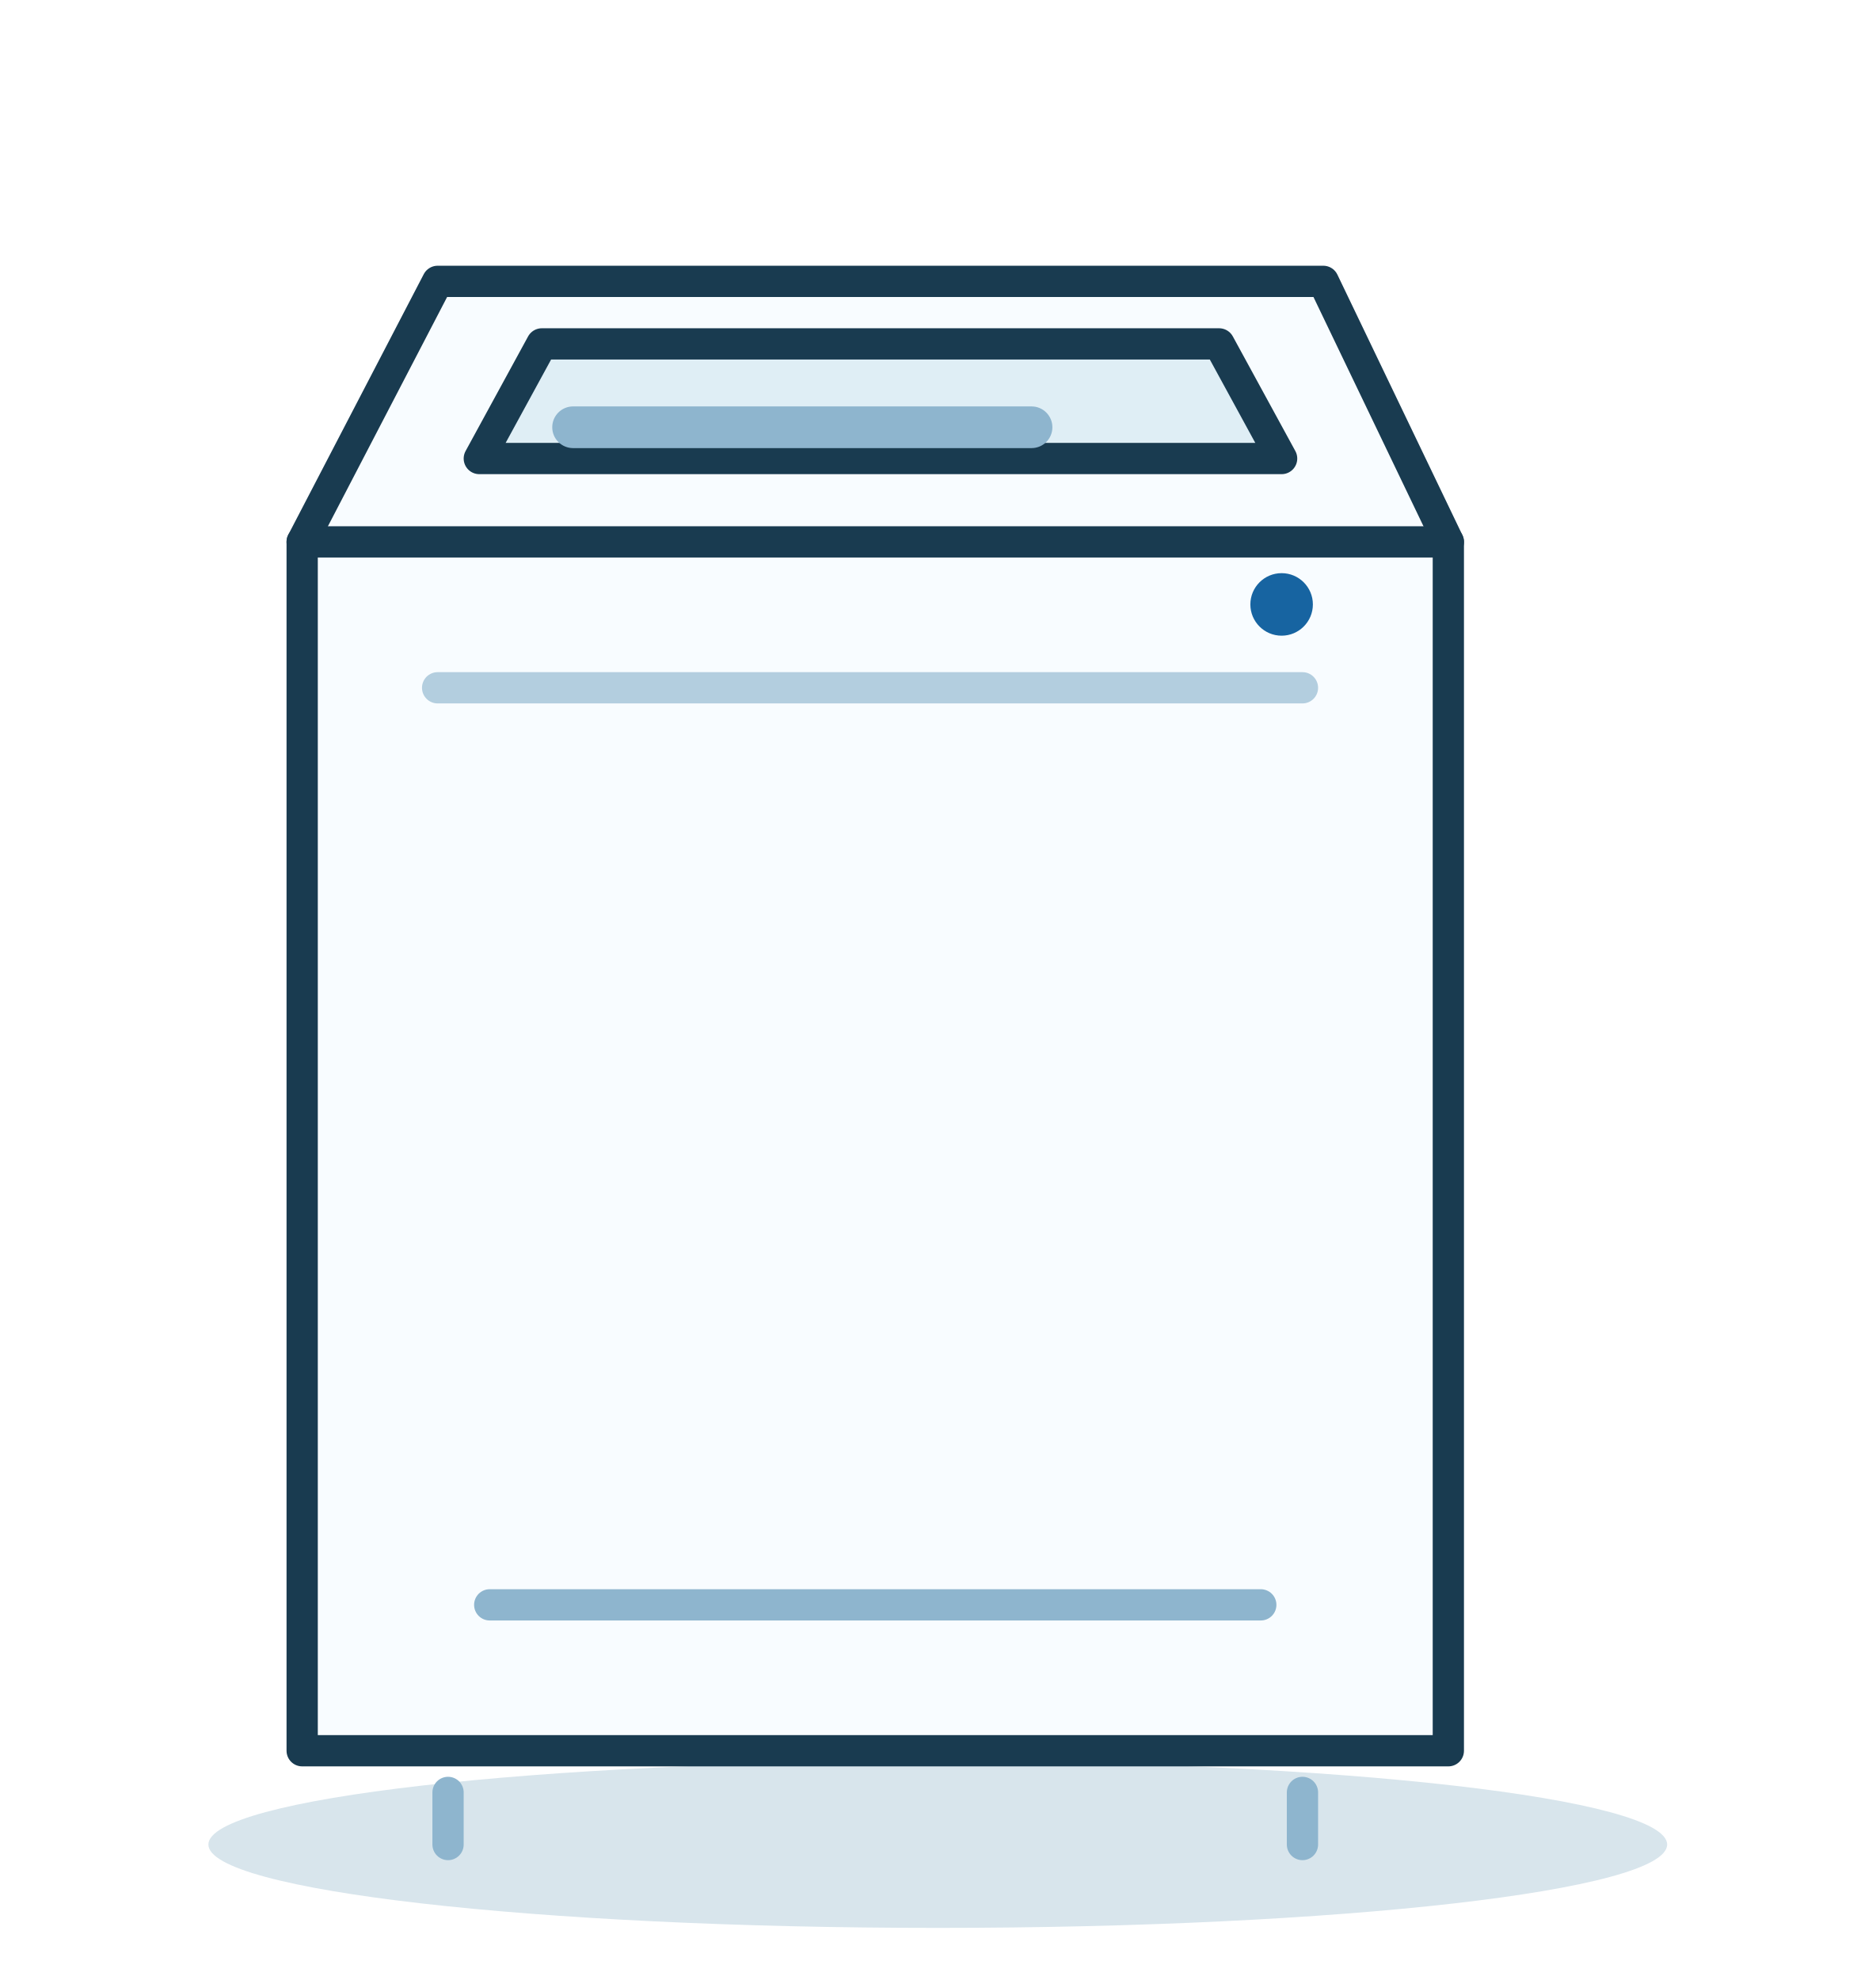
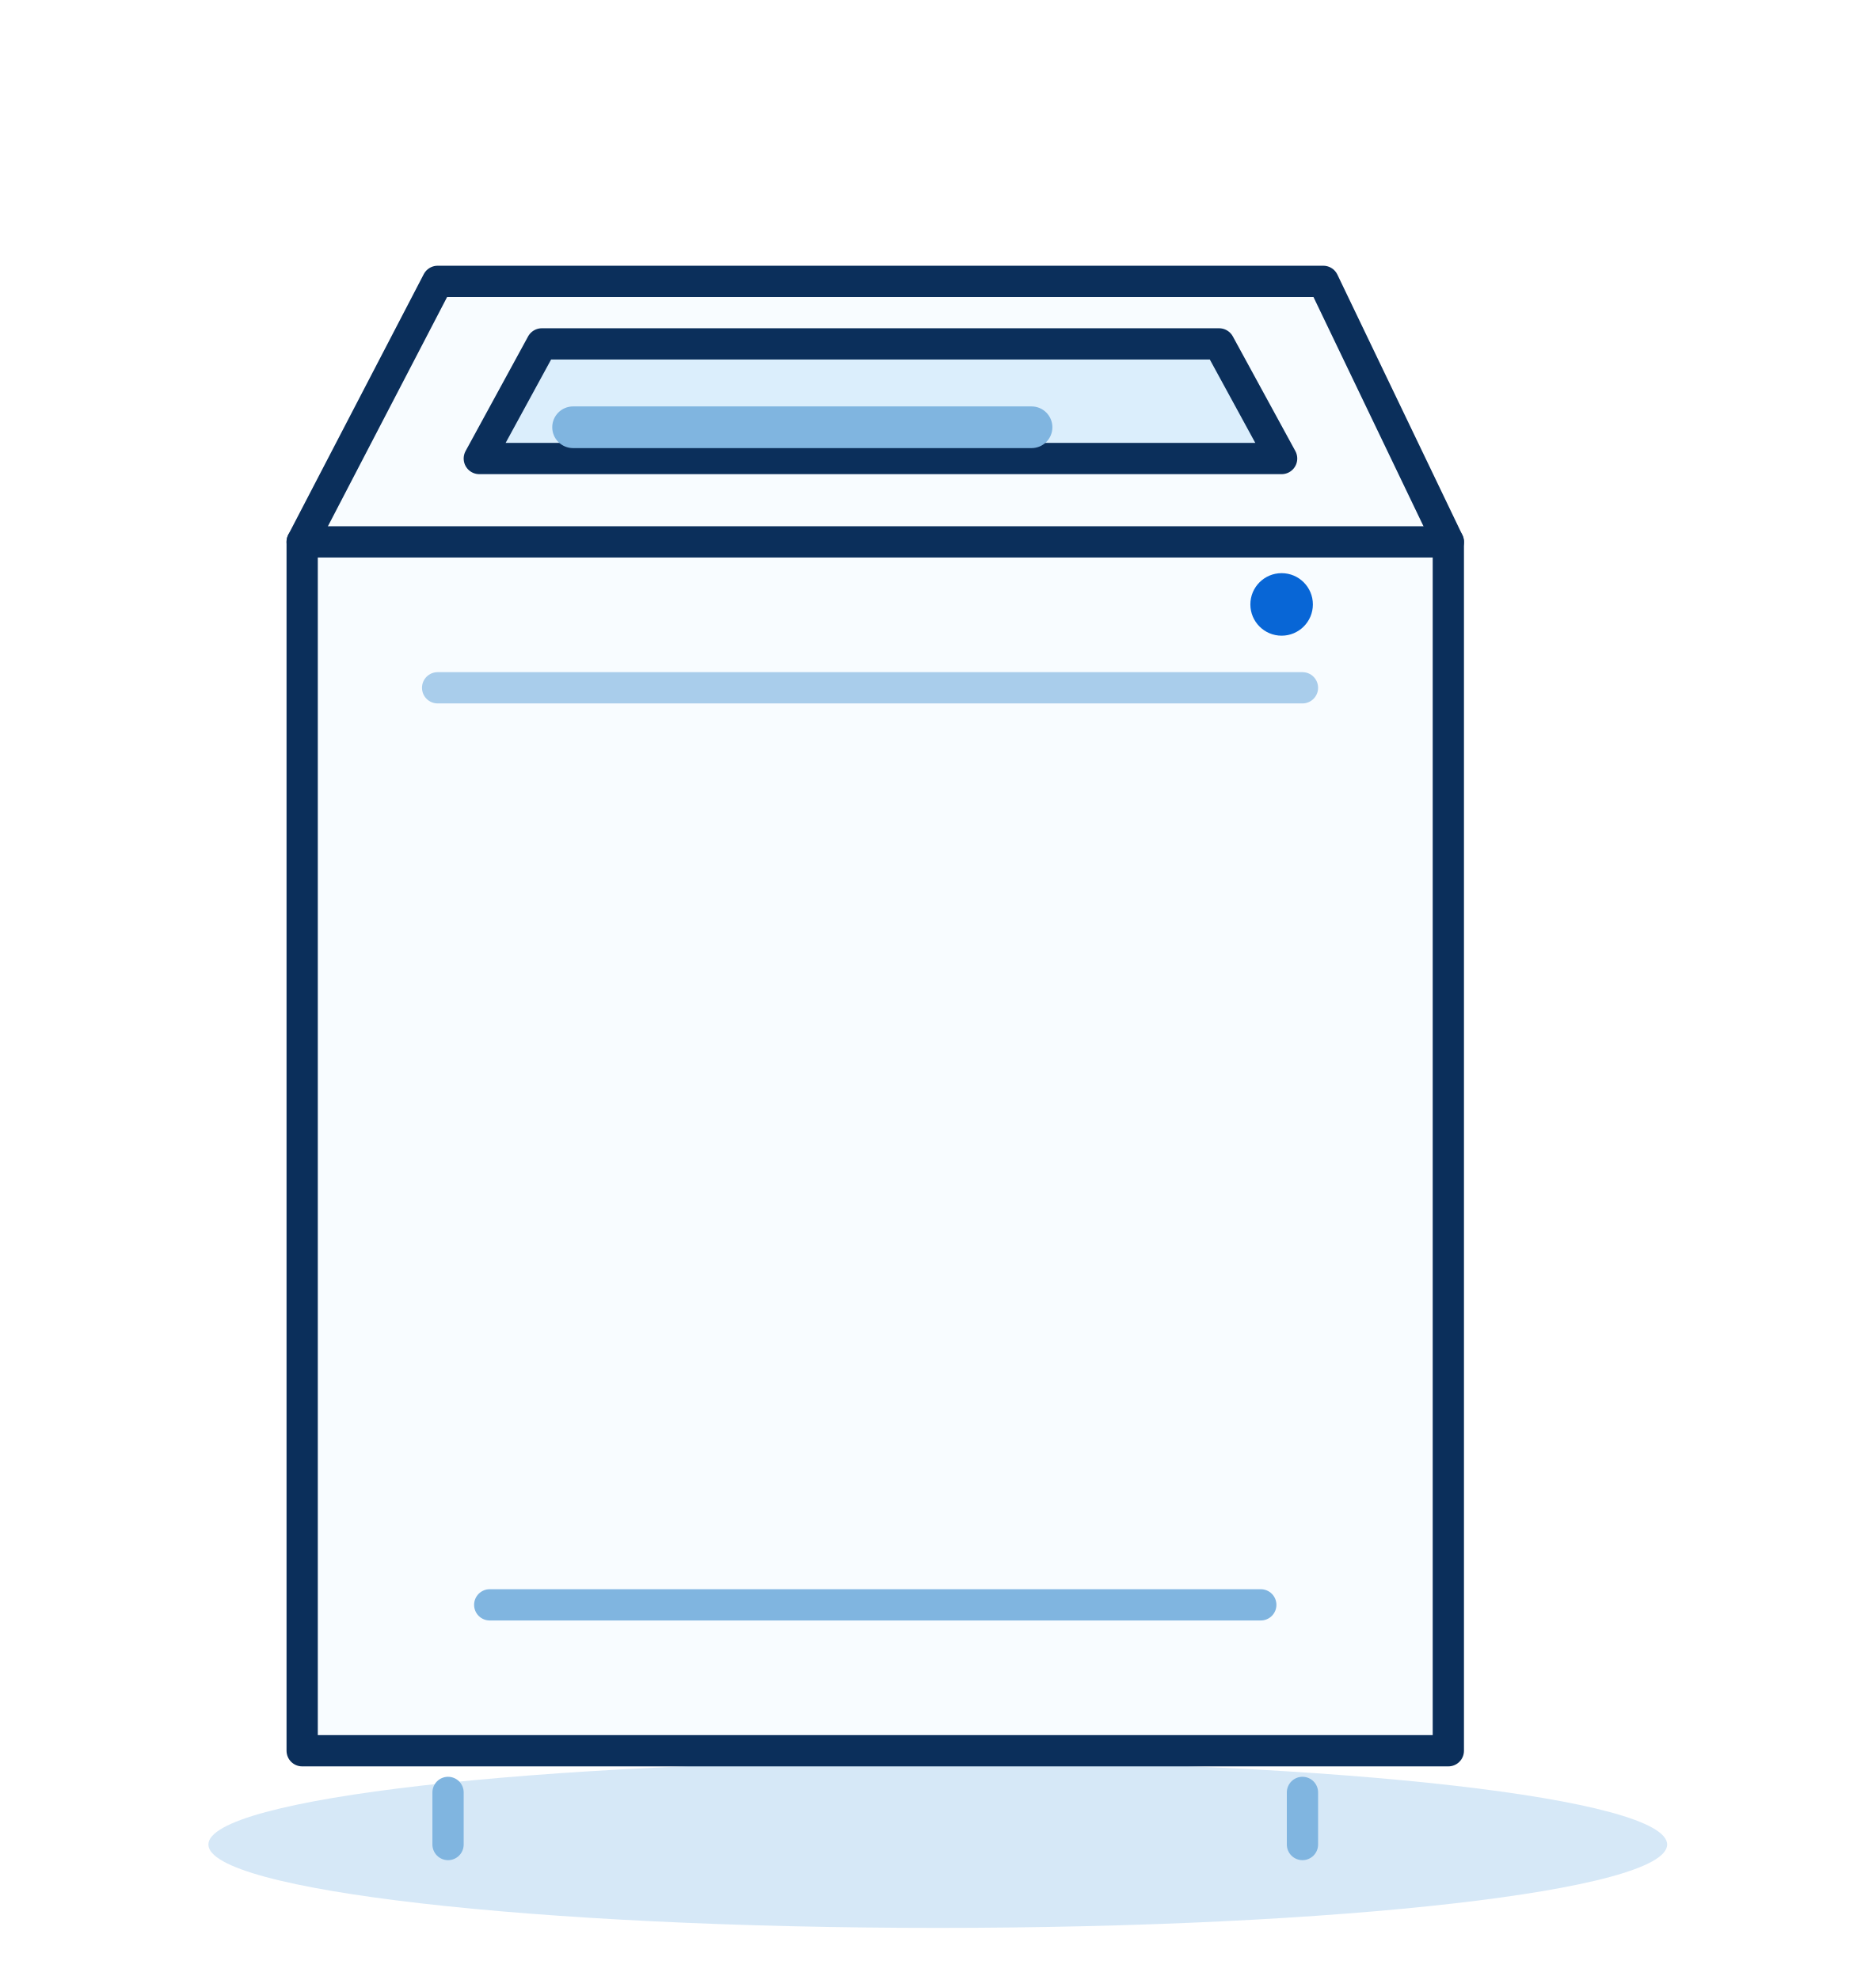
<svg xmlns="http://www.w3.org/2000/svg" width="180" height="190" viewBox="0 0 180 190" fill="none">
-   <g stroke="#193b50" stroke-width="3" stroke-linecap="round" stroke-linejoin="round">
-     <ellipse cx="90" cy="177" rx="70" ry="8" fill="#d8e5ec" stroke="none" />
+   <g stroke="#0b2f5b" stroke-width="3" stroke-linecap="round" stroke-linejoin="round">
+     <ellipse cx="90" cy="177" rx="70" ry="8" fill="#d6e8f7" stroke="none" />
    <path d="M29 52 42 27h85l12 25v116H29Z" fill="#f8fcff" />
    <path d="M29 52h110" />
-     <path d="m46 44 6-11h65l6 11Z" fill="#dfeef5" />
-     <path d="M42 66h83" stroke="#b3cedf" />
-     <rect x="53" y="39" width="48" height="4" rx="2" fill="#8eb5ce" stroke="none" />
-     <circle cx="123" cy="58" r="3" fill="#1764a1" stroke="none" />
-     <path d="M47 154h74M43 172v5m82-5v5" stroke="#8eb5ce" />
+     <path d="m46 44 6-11h65l6 11Z" fill="#dbeefc" />
+     <path d="M42 66h83" stroke="#a9cdeb" />
+     <rect x="53" y="39" width="48" height="4" rx="2" fill="#80b5e0" stroke="none" />
+     <circle cx="123" cy="58" r="3" fill="#0866d6" stroke="none" />
+     <path d="M47 154h74M43 172v5m82-5v5" stroke="#80b5e0" />
  </g>
</svg>
